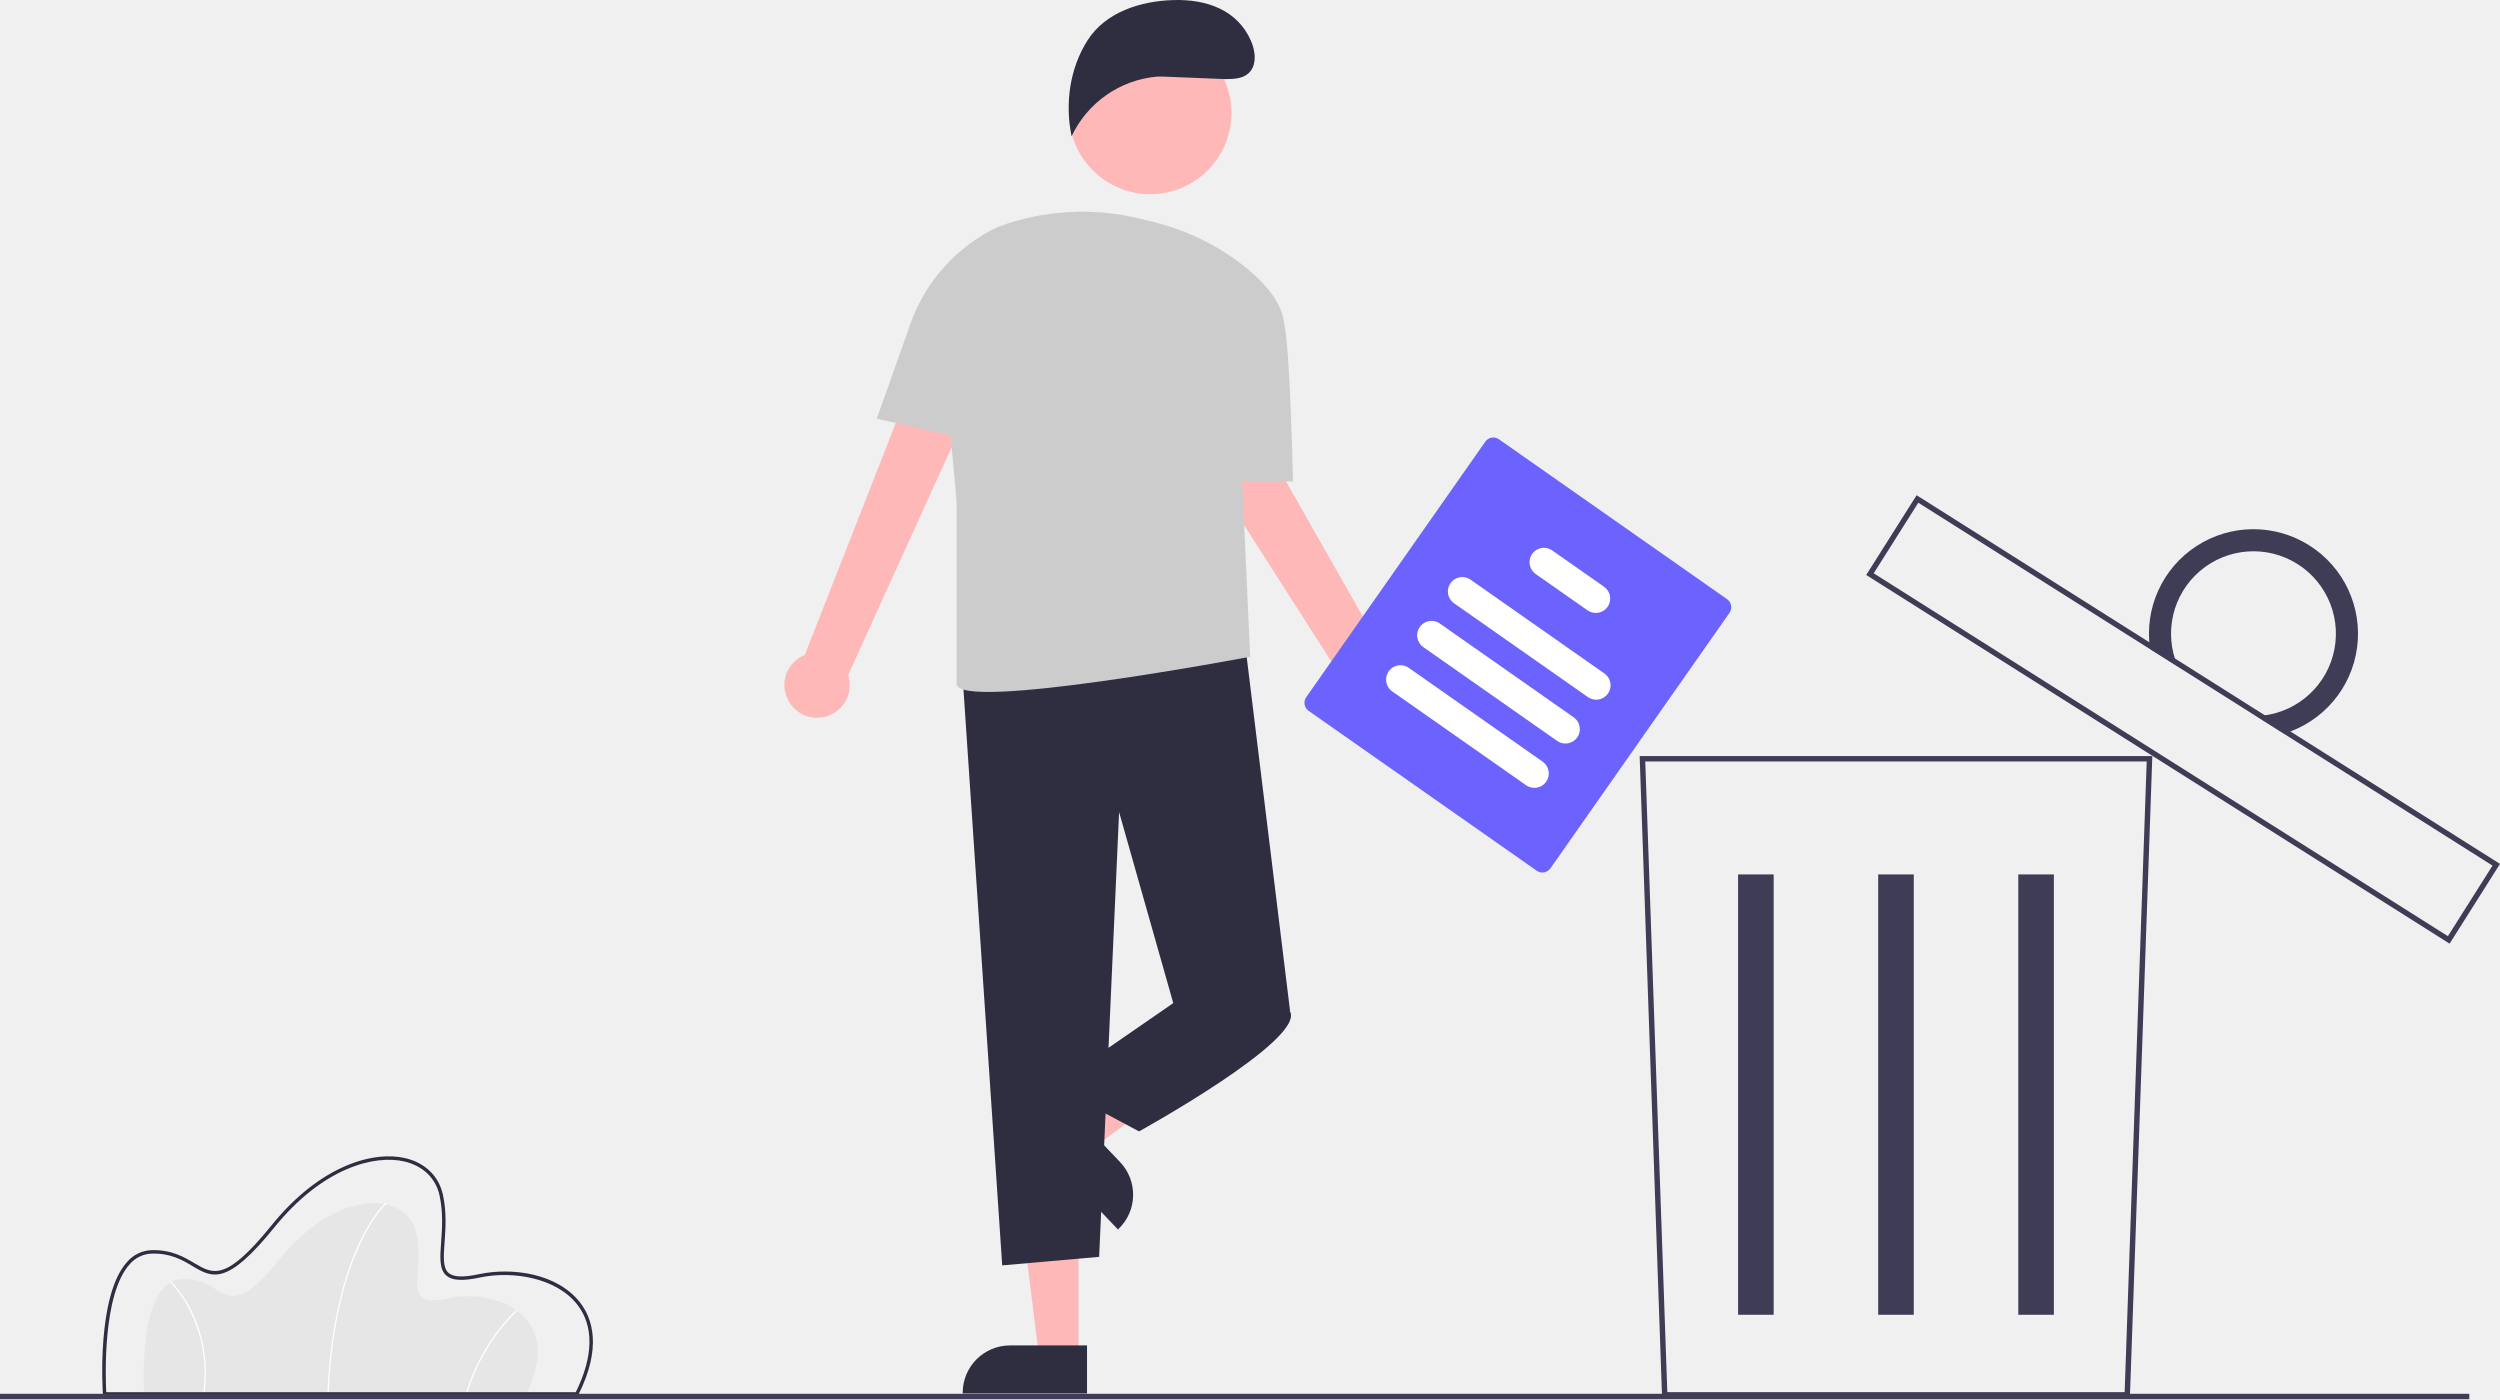
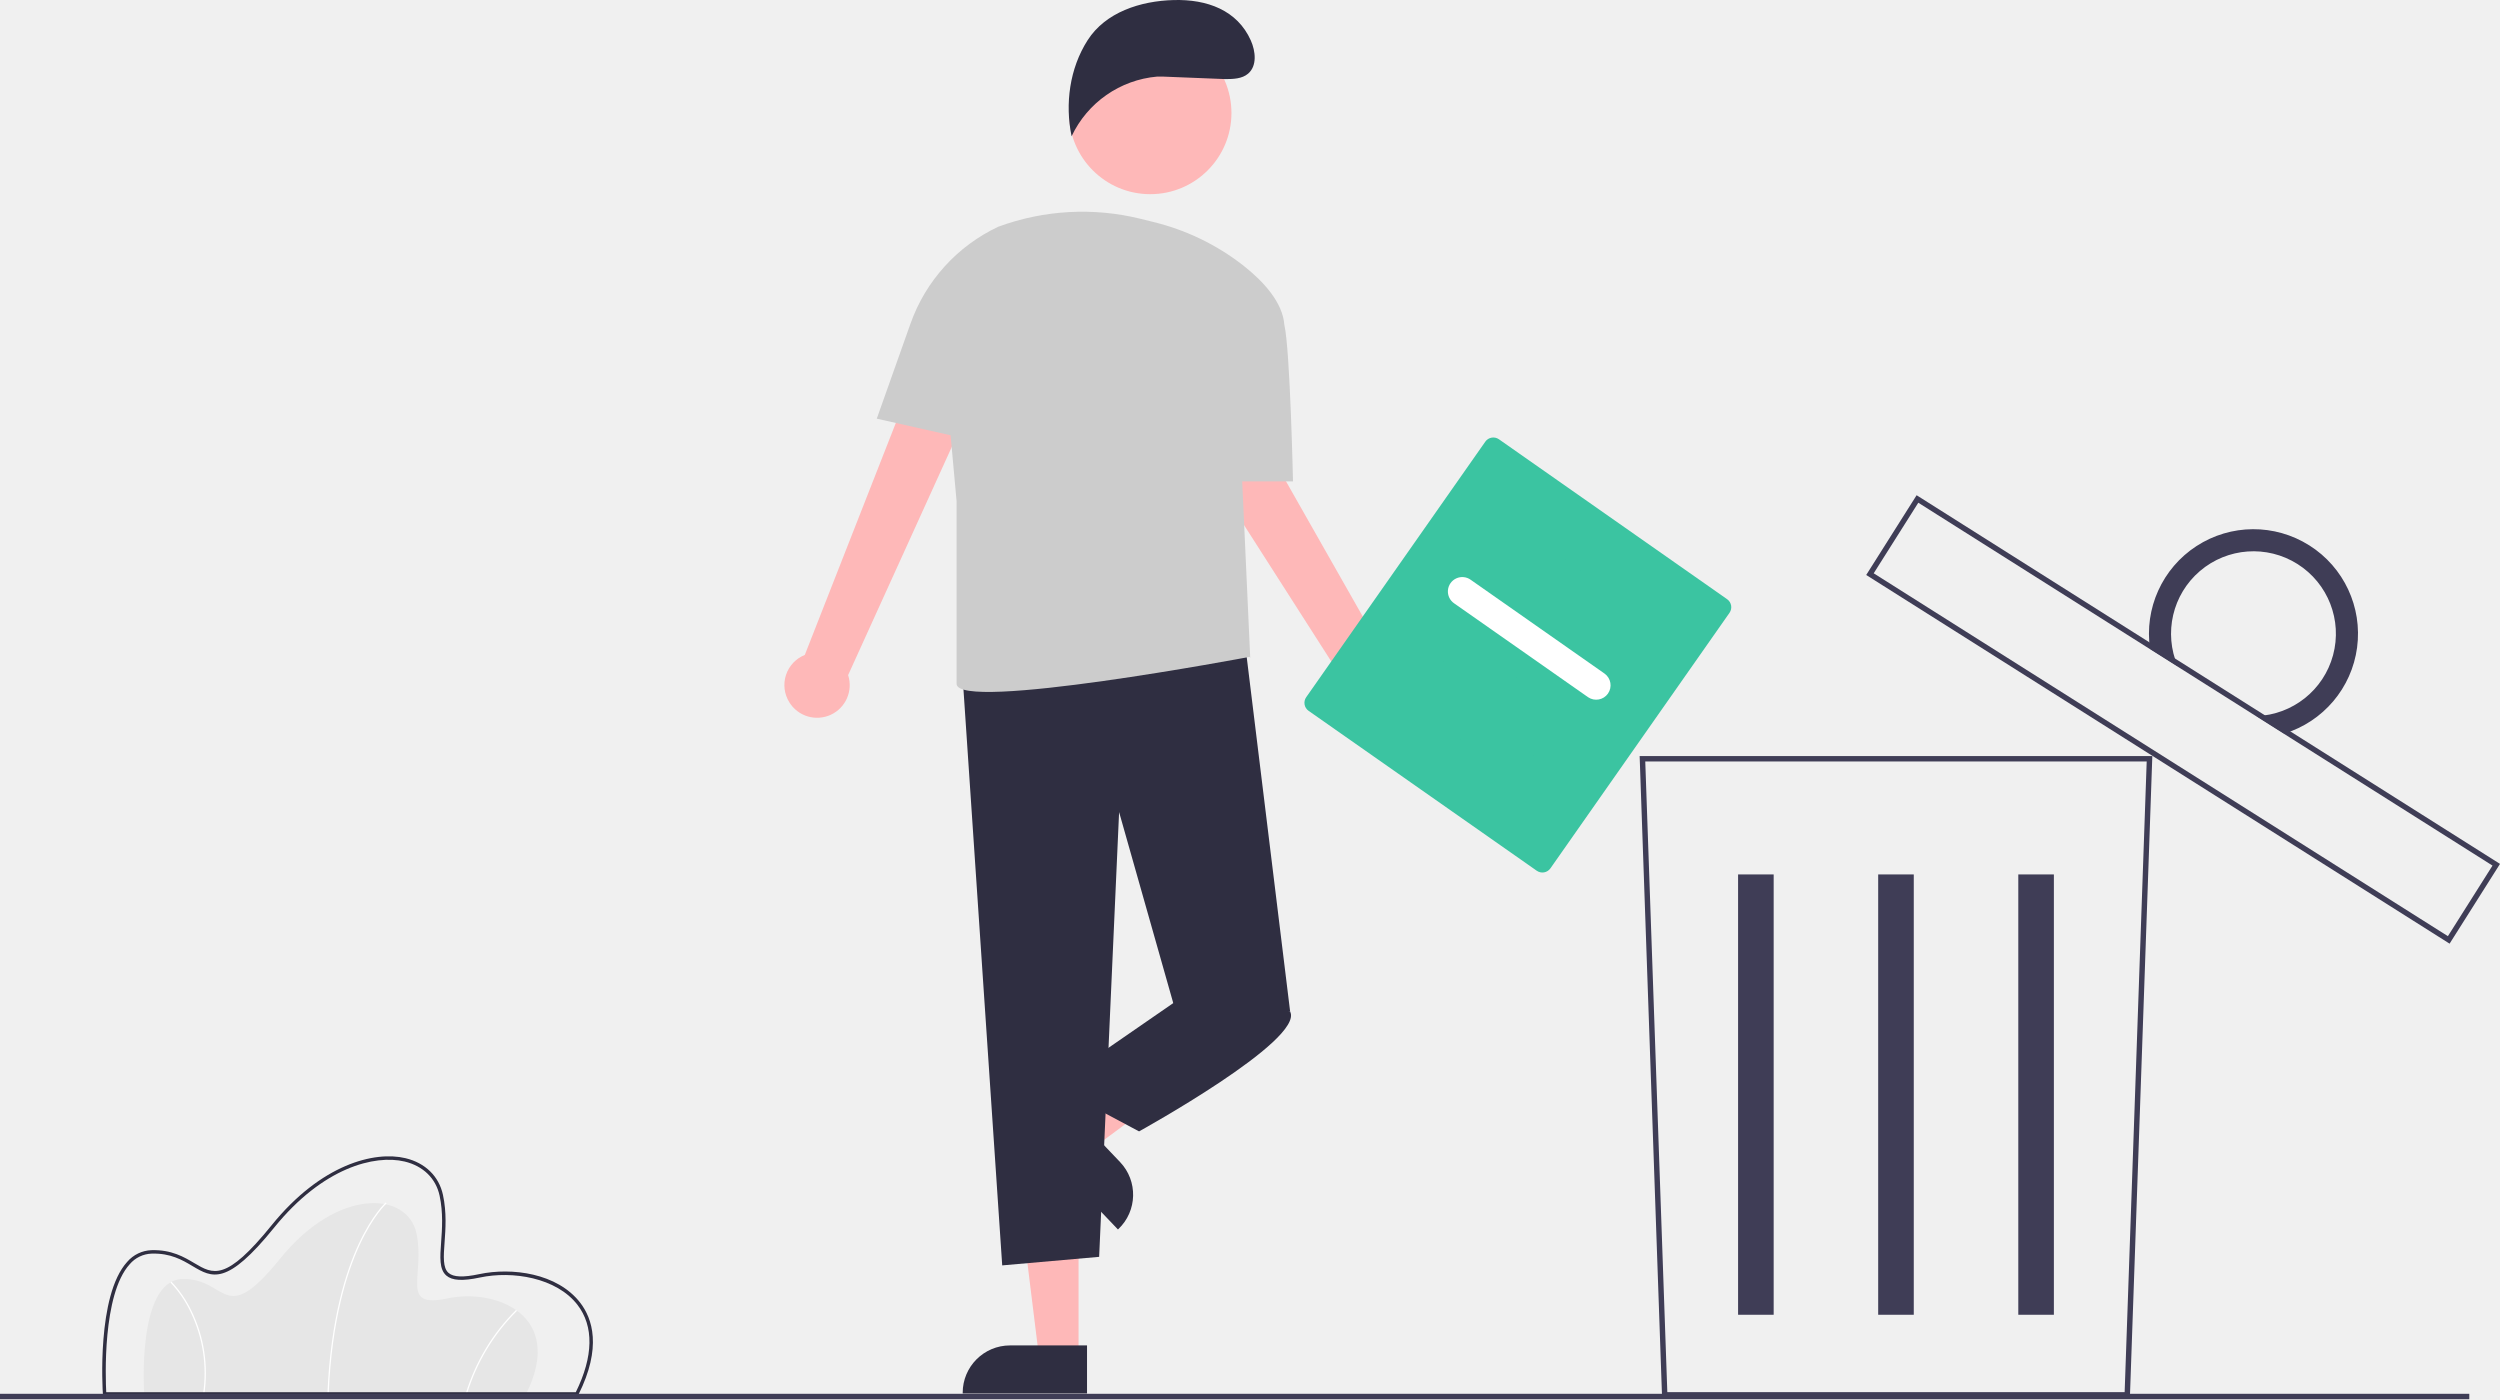
<svg xmlns="http://www.w3.org/2000/svg" data-name="Layer 1" width="920.304" height="515.087" viewBox="0 0 920.304 515.087">
  <path id="a935b196-91fc-4d65-bd04-49275a33d175-214" data-name="Path 1" d="M333.527,705.582h-140.6s-2.85-41.8,14.012-42.275,14.962,18.525,36.1-7.6,46.787-24.7,50.112-9.262-6.412,27.787,11.4,23.987S348.014,676.607,333.527,705.582Z" transform="translate(-139.8479 -192.4567)" fill="#e6e6e6" />
  <path id="af9a6d89-7824-4af5-a475-6980c18ad0f3-215" data-name="Path 2" d="M260.854,705.592l-.475-.019c1.107-27.52,6.87-45.2,11.511-55.19,5.038-10.844,9.893-15.234,9.942-15.277l.316.355c-.048.043-4.846,4.389-9.844,15.16C267.689,660.565,261.957,678.175,260.854,705.592Z" transform="translate(-139.8479 -192.4567)" fill="#fff" />
  <path id="ae138407-70d7-43ff-b006-9d3240c337f6-216" data-name="Path 3" d="M311.74,705.648l-.456-.133a73.682,73.682,0,0,1,18.551-30.863l.319.352A73.183,73.183,0,0,0,311.74,705.648Z" transform="translate(-139.8479 -192.4567)" fill="#fff" />
  <path id="a7d931fe-d47e-4aa5-ae01-a0d26a3448cc-217" data-name="Path 4" d="M215.073,705.615l-.471-.065a51.732,51.732,0,0,0-4.653-30.238,41.633,41.633,0,0,0-7.34-10.716l.329-.343a42.155,42.155,0,0,1,7.441,10.848A52.206,52.206,0,0,1,215.073,705.615Z" transform="translate(-139.8479 -192.4567)" fill="#fff" />
  <path id="b274f1e0-b558-44b1-a0b2-dcd77bbddb14-218" data-name="Path 5" d="M352.608,706.217h-174.845l-.04-.592c-.1-1.473-2.331-36.228,8.93-48.629a12.334,12.334,0,0,1,9.013-4.325c7.34-.209,11.953,2.541,15.674,4.747,7.013,4.16,11.645,6.909,28.49-13.91,18.247-22.553,37.936-27.406,49.254-24.708,7.313,1.744,12.353,6.671,13.828,13.52,1.4,6.485.952,12.578.594,17.475-.383,5.239-.685,9.376,1.467,11.252,1.8,1.565,5.381,1.707,11.281.448,12-2.56,28.748-.37,37.153,10.491,4.522,5.843,8.085,16.463-.623,33.88Zm-173.652-1.271h172.865c6.489-13.165,6.692-24.287.581-32.182-7.711-9.963-23.888-12.585-35.883-10.026-6.411,1.368-10.23,1.142-12.381-.732-2.631-2.292-2.308-6.71-1.9-12.3.352-4.815.789-10.808-.569-17.115-1.368-6.351-6.063-10.926-12.881-12.551-10.957-2.614-30.1,2.177-47.971,24.27-17.534,21.672-22.817,18.54-30.126,14.2-3.767-2.234-8.043-4.767-14.99-4.57a11.109,11.109,0,0,0-8.108,3.909c-10.118,11.146-8.884,42.398-8.636,47.097Z" transform="translate(-139.8479 -192.4567)" fill="#2f2e41" />
  <path id="bca7d782-7e31-494e-97b0-f49b8df7894d-219" data-name="Path 8" d="M923.908,706.923h-172.216l-.033-.965-8.223-235.18h188.727Zm-170.284-2h168.352l8.117-232.145h-184.587Z" transform="translate(-139.8479 -192.4567)" fill="#3f3d56" />
  <g id="e7d5632f-8461-4dcf-9cd9-df8e3f64d5e2" data-name="Group 1">
    <rect id="ad932c98-7027-4b28-8e73-a76d8a4136e0" data-name="Rectangle 17" x="639.826" y="321.897" width="13.099" height="162.097" fill="#3f3d56" />
    <rect id="ae1e5d8b-7977-4a56-a24c-fbb057f76b38" data-name="Rectangle 18" x="691.402" y="321.897" width="13.099" height="162.097" fill="#3f3d56" />
    <rect id="bffa0855-fc38-45cc-9e39-6daa1d3e4103" data-name="Rectangle 19" x="742.978" y="321.897" width="13.099" height="162.097" fill="#3f3d56" />
  </g>
  <path d="M1041.597,539.839l-.846-.534L826.838,404.122l18.556-29.362.846.534,213.913,135.183Zm-212-136.339,211.377,133.58,16.418-25.979-211.376-133.581Z" transform="translate(-139.8479 -192.4567)" fill="#3f3d56" />
  <path id="b31113e7-cae2-4653-b248-af5e4acb0a6c-220" data-name="Path 10" d="M989.95,393.226a38.459,38.459,0,0,0-58.62,38.07l10.2,6.446a30.344,30.344,0,1,1,28.98,18.321l10.2,6.446a38.459,38.459,0,0,0,9.249-69.283Z" transform="translate(-139.8479 -192.4567)" fill="#3f3d56" />
  <rect id="bbfb7505-c422-4cd7-b125-b9dee40ff3b1" data-name="Rectangle 21" y="513.087" width="909" height="2" fill="#3f3d56" />
  <g id="b91459ce-423d-4e92-a857-d0ba85dc07c7" data-name="Group 6">
    <path id="bc369f15-2cd9-428d-9eec-3a8fd8cc1bba-221" data-name="Path 111" d="M536.885,691.896h-14.564l-6.932-56.174h21.5Z" transform="translate(-139.8479 -192.4567)" fill="#feb8b8" />
    <path id="fafca8b8-1a63-4513-a3fa-e64917847011-222" data-name="Path 112" d="M494.234,705.418h45.771v-17.684h-28.332a17.439,17.439,0,0,0-17.439,17.439h0Z" transform="translate(-139.8479 -192.4567)" fill="#2f2e41" />
    <path id="a38ea43e-f1b1-406e-84c8-61e7480f01b4-223" data-name="Path 113" d="M531.766,604.851l10.046,10.545,45.452-33.727-14.826-15.563Z" transform="translate(-139.8479 -192.4567)" fill="#feb8b8" />
    <path id="b5ba90e2-8a51-4a77-95c4-5b486c8770ec-224" data-name="Path 114" d="M552.161,620.227l-19.549-20.512-12.803,12.202,31.582,33.138.177-.169a17.441,17.441,0,0,0,.593-24.659Z" transform="translate(-139.8479 -192.4567)" fill="#2f2e41" />
    <path id="b1536285-e66e-494f-8c4f-a2304265e4c3-225" data-name="Path 115" d="M430.396,450.953a11.946,11.946,0,0,1,5.715-17.4l57.179-145.727,22.288,13.345-63.518,139.8a12.01,12.01,0,0,1-21.664,9.982Z" transform="translate(-139.8479 -192.4567)" fill="#feb8b8" />
    <path id="acd6249e-4699-4411-813c-091b3a750afe-226" data-name="Path 116" d="M647.428,461.398a11.945,11.945,0,0,1-10.727-14.85l-84.354-131.869,23.891-10.2,75.836,133.523a12.01,12.01,0,0,1-4.646,23.4Z" transform="translate(-139.8479 -192.4567)" fill="#feb8b8" />
    <path id="ece4d731-f277-435f-bbc1-e3b70679d22f-227" data-name="Path 117" d="M493.853,436.361l14.931,221.913,35.682-3.148,7.346-163.722,19.94,70.314,43.028,3.148-17.031-139Z" transform="translate(-139.8479 -192.4567)" fill="#2f2e41" />
    <path id="b91f5bf0-a8c5-41a2-a26e-8e2fd84207c6-228" data-name="Path 118" d="M578.049,551.224l-6.3,10.495-44.073,30.434,31.484,16.792s60.869-33.583,55.622-44.078Z" transform="translate(-139.8479 -192.4567)" fill="#2f2e41" />
    <path id="b0b7866d-f3ba-460a-97cc-8103175b89de-229" data-name="Path 119" d="M462.607,346.577l12.421-35a62.494,62.494,0,0,1,32.332-35.668h0a89.427,89.427,0,0,1,52.484-2.873l4.52,1.122a87.364,87.364,0,0,1,33.128,16c7.654,6.034,14.54,13.674,15.153,21.892a.244.244,0,0,0,.015.051c2.12,9.292,3.169,57.567,3.169,57.567h-18.7l2.958,65.067-.239-.471s-107.856,20.411-107.856,9.916v-67.168l-2.211-24.32Z" transform="translate(-139.8479 -192.4567)" fill="#ccc" />
    <circle id="bd3b9138-8795-4826-98b2-48d72249760b" data-name="Ellipse 12" cx="423.432" cy="41.593" r="29.889" fill="#feb8b8" />
    <path id="e83e2647-99b5-4c80-ac3e-9e5d1f9bc81d-230" data-name="Path 120" d="M567.757,220.645l23.208.93c2.92-.009,6.108-.112,8.332-2,3.35-2.849,2.789-8.225.995-12.241-5-11.182-16.153-15.188-28.4-14.859s-25.08,4.48-31.675,14.8-8.377,23.352-5.893,35.344a38.534,38.534,0,0,1,31.508-21.97Z" transform="translate(-139.8479 -192.4567)" fill="#2f2e41" />
  </g>
  <g id="ff061cc6-72bd-494d-9c36-32e4a4020cd7" data-name="Group 4">
-     <path id="bc404282-8d4f-43f7-bc12-02f97785eba1-231" data-name="Path 81" d="M705.571,513.001l-84.002-58.873a3.607,3.607,0,0,1-.882-5.015L686.619,355.041a3.607,3.607,0,0,1,5.015-.882l84.002,58.873a3.607,3.607,0,0,1,.882,5.015l-65.93,94.07A3.607,3.607,0,0,1,705.571,513.001Z" transform="translate(-139.8479 -192.4567)" fill="#6c63ff" />
+     <path id="bc404282-8d4f-43f7-bc12-02f97785eba1-231" data-name="Path 81" d="M705.571,513.001l-84.002-58.873a3.607,3.607,0,0,1-.882-5.015L686.619,355.041a3.607,3.607,0,0,1,5.015-.882l84.002,58.873a3.607,3.607,0,0,1,.882,5.015l-65.93,94.07A3.607,3.607,0,0,1,705.571,513.001Z" transform="translate(-139.8479 -192.4567)" fill="#3bc4a1" />
    <path id="ae4af9f3-88ec-4cab-9b9e-a4fc234f7062-232" data-name="Path 82" d="M724.462,449.12l-49.291-34.546a5.301,5.301,0,1,1,6.084-8.681l49.291,34.546a5.301,5.301,0,0,1-6.084,8.681Z" transform="translate(-139.8479 -192.4567)" fill="#fff" />
-     <path id="fe48f3fd-992f-41c2-af3b-c30882e26a16-233" data-name="Path 83" d="M713.15,465.261l-49.291-34.546a5.301,5.301,0,1,1,6.084-8.681l49.291,34.546a5.301,5.301,0,0,1-6.084,8.681Z" transform="translate(-139.8479 -192.4567)" fill="#fff" />
-     <path id="e216638f-22ba-49ea-a46c-300c78c4e875-234" data-name="Path 84" d="M701.716,481.576,652.425,447.03a5.301,5.301,0,1,1,6.084-8.681l49.291,34.546a5.301,5.301,0,0,1-6.084,8.681Z" transform="translate(-139.8479 -192.4567)" fill="#fff" />
-     <path id="ee43e3d8-5f22-4b53-a964-043fec166479-235" data-name="Path 85" d="M724.324,417.19l-19.092-13.381a5.301,5.301,0,1,1,6.084-8.681L730.408,408.509a5.301,5.301,0,0,1-6.084,8.681Z" transform="translate(-139.8479 -192.4567)" fill="#fff" />
+     <path id="fe48f3fd-992f-41c2-af3b-c30882e26a16-233" data-name="Path 83" d="M713.15,465.261l-49.291-34.546a5.301,5.301,0,1,1,6.084-8.681l49.291,34.546a5.301,5.301,0,0,1-6.084,8.681Z" transform="translate(-139.8479 -192.4567)" fill="#3bc4a1" />
+     <path id="e216638f-22ba-49ea-a46c-300c78c4e875-234" data-name="Path 84" d="M701.716,481.576,652.425,447.03a5.301,5.301,0,1,1,6.084-8.681l49.291,34.546a5.301,5.301,0,0,1-6.084,8.681Z" transform="translate(-139.8479 -192.4567)" fill="#3bc4a1" />
+     <path id="ee43e3d8-5f22-4b53-a964-043fec166479-235" data-name="Path 85" d="M724.324,417.19l-19.092-13.381a5.301,5.301,0,1,1,6.084-8.681L730.408,408.509a5.301,5.301,0,0,1-6.084,8.681Z" transform="translate(-139.8479 -192.4567)" fill="#3bc4a1" />
  </g>
</svg>
